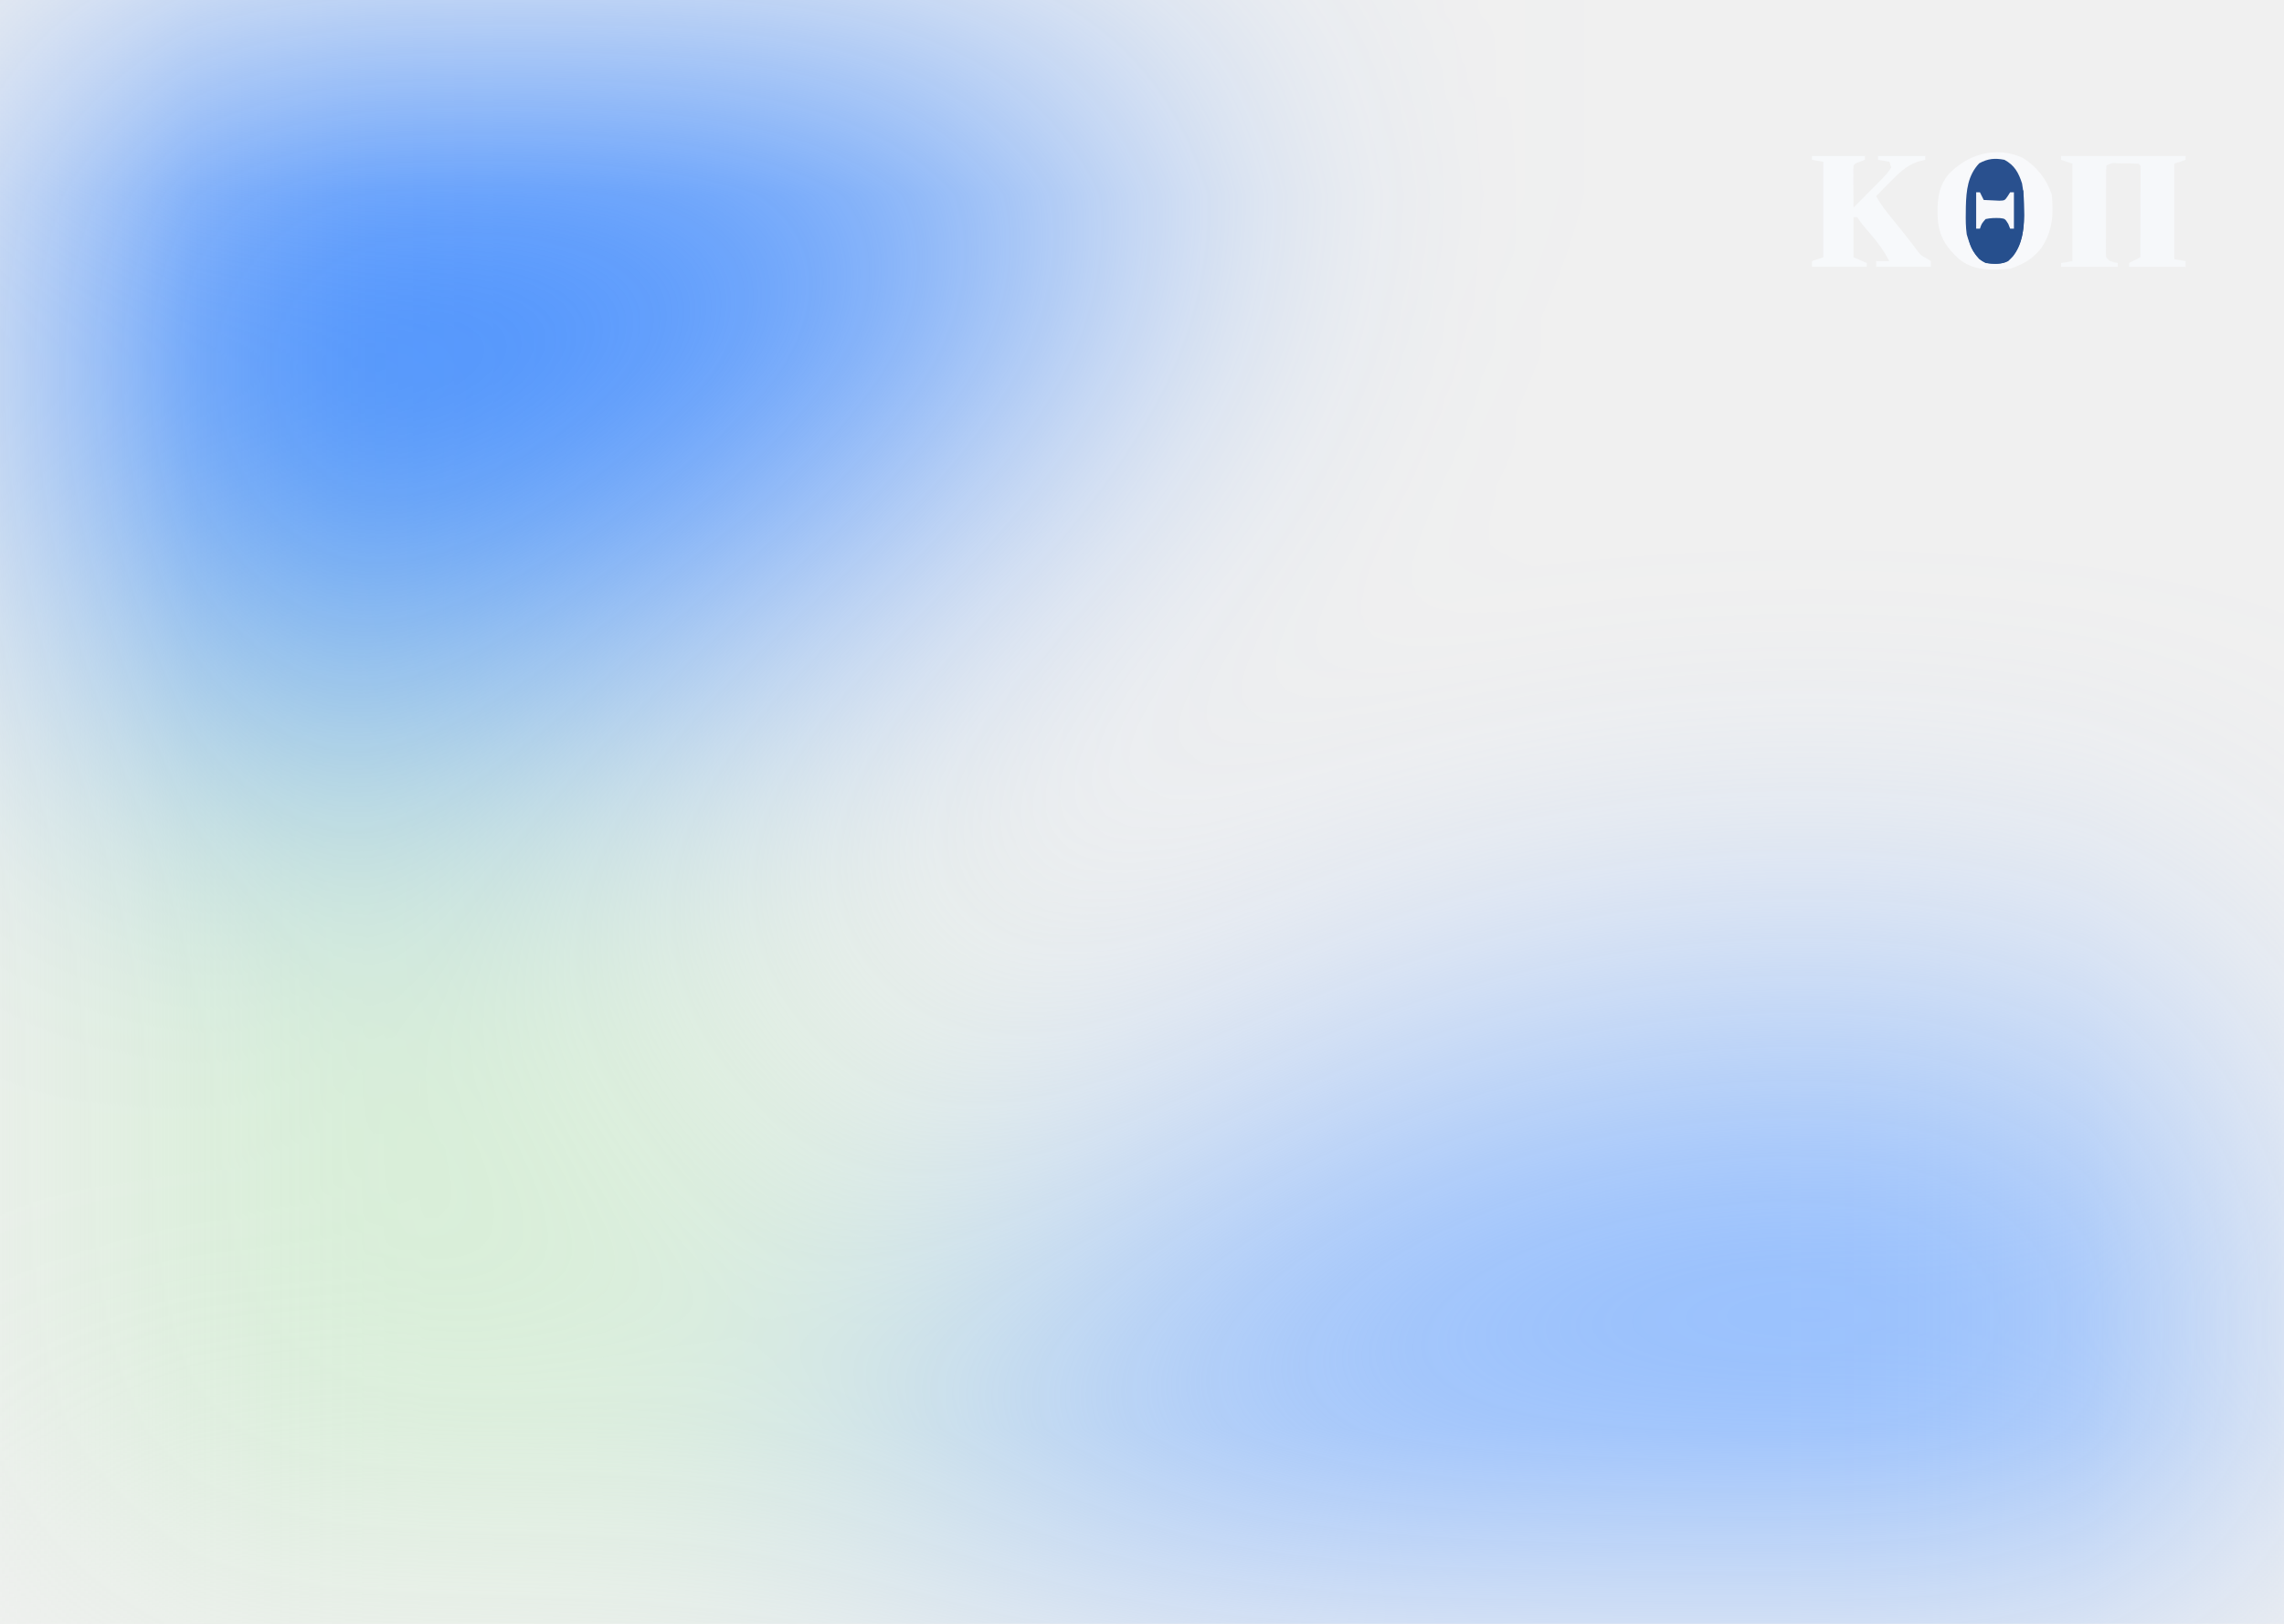
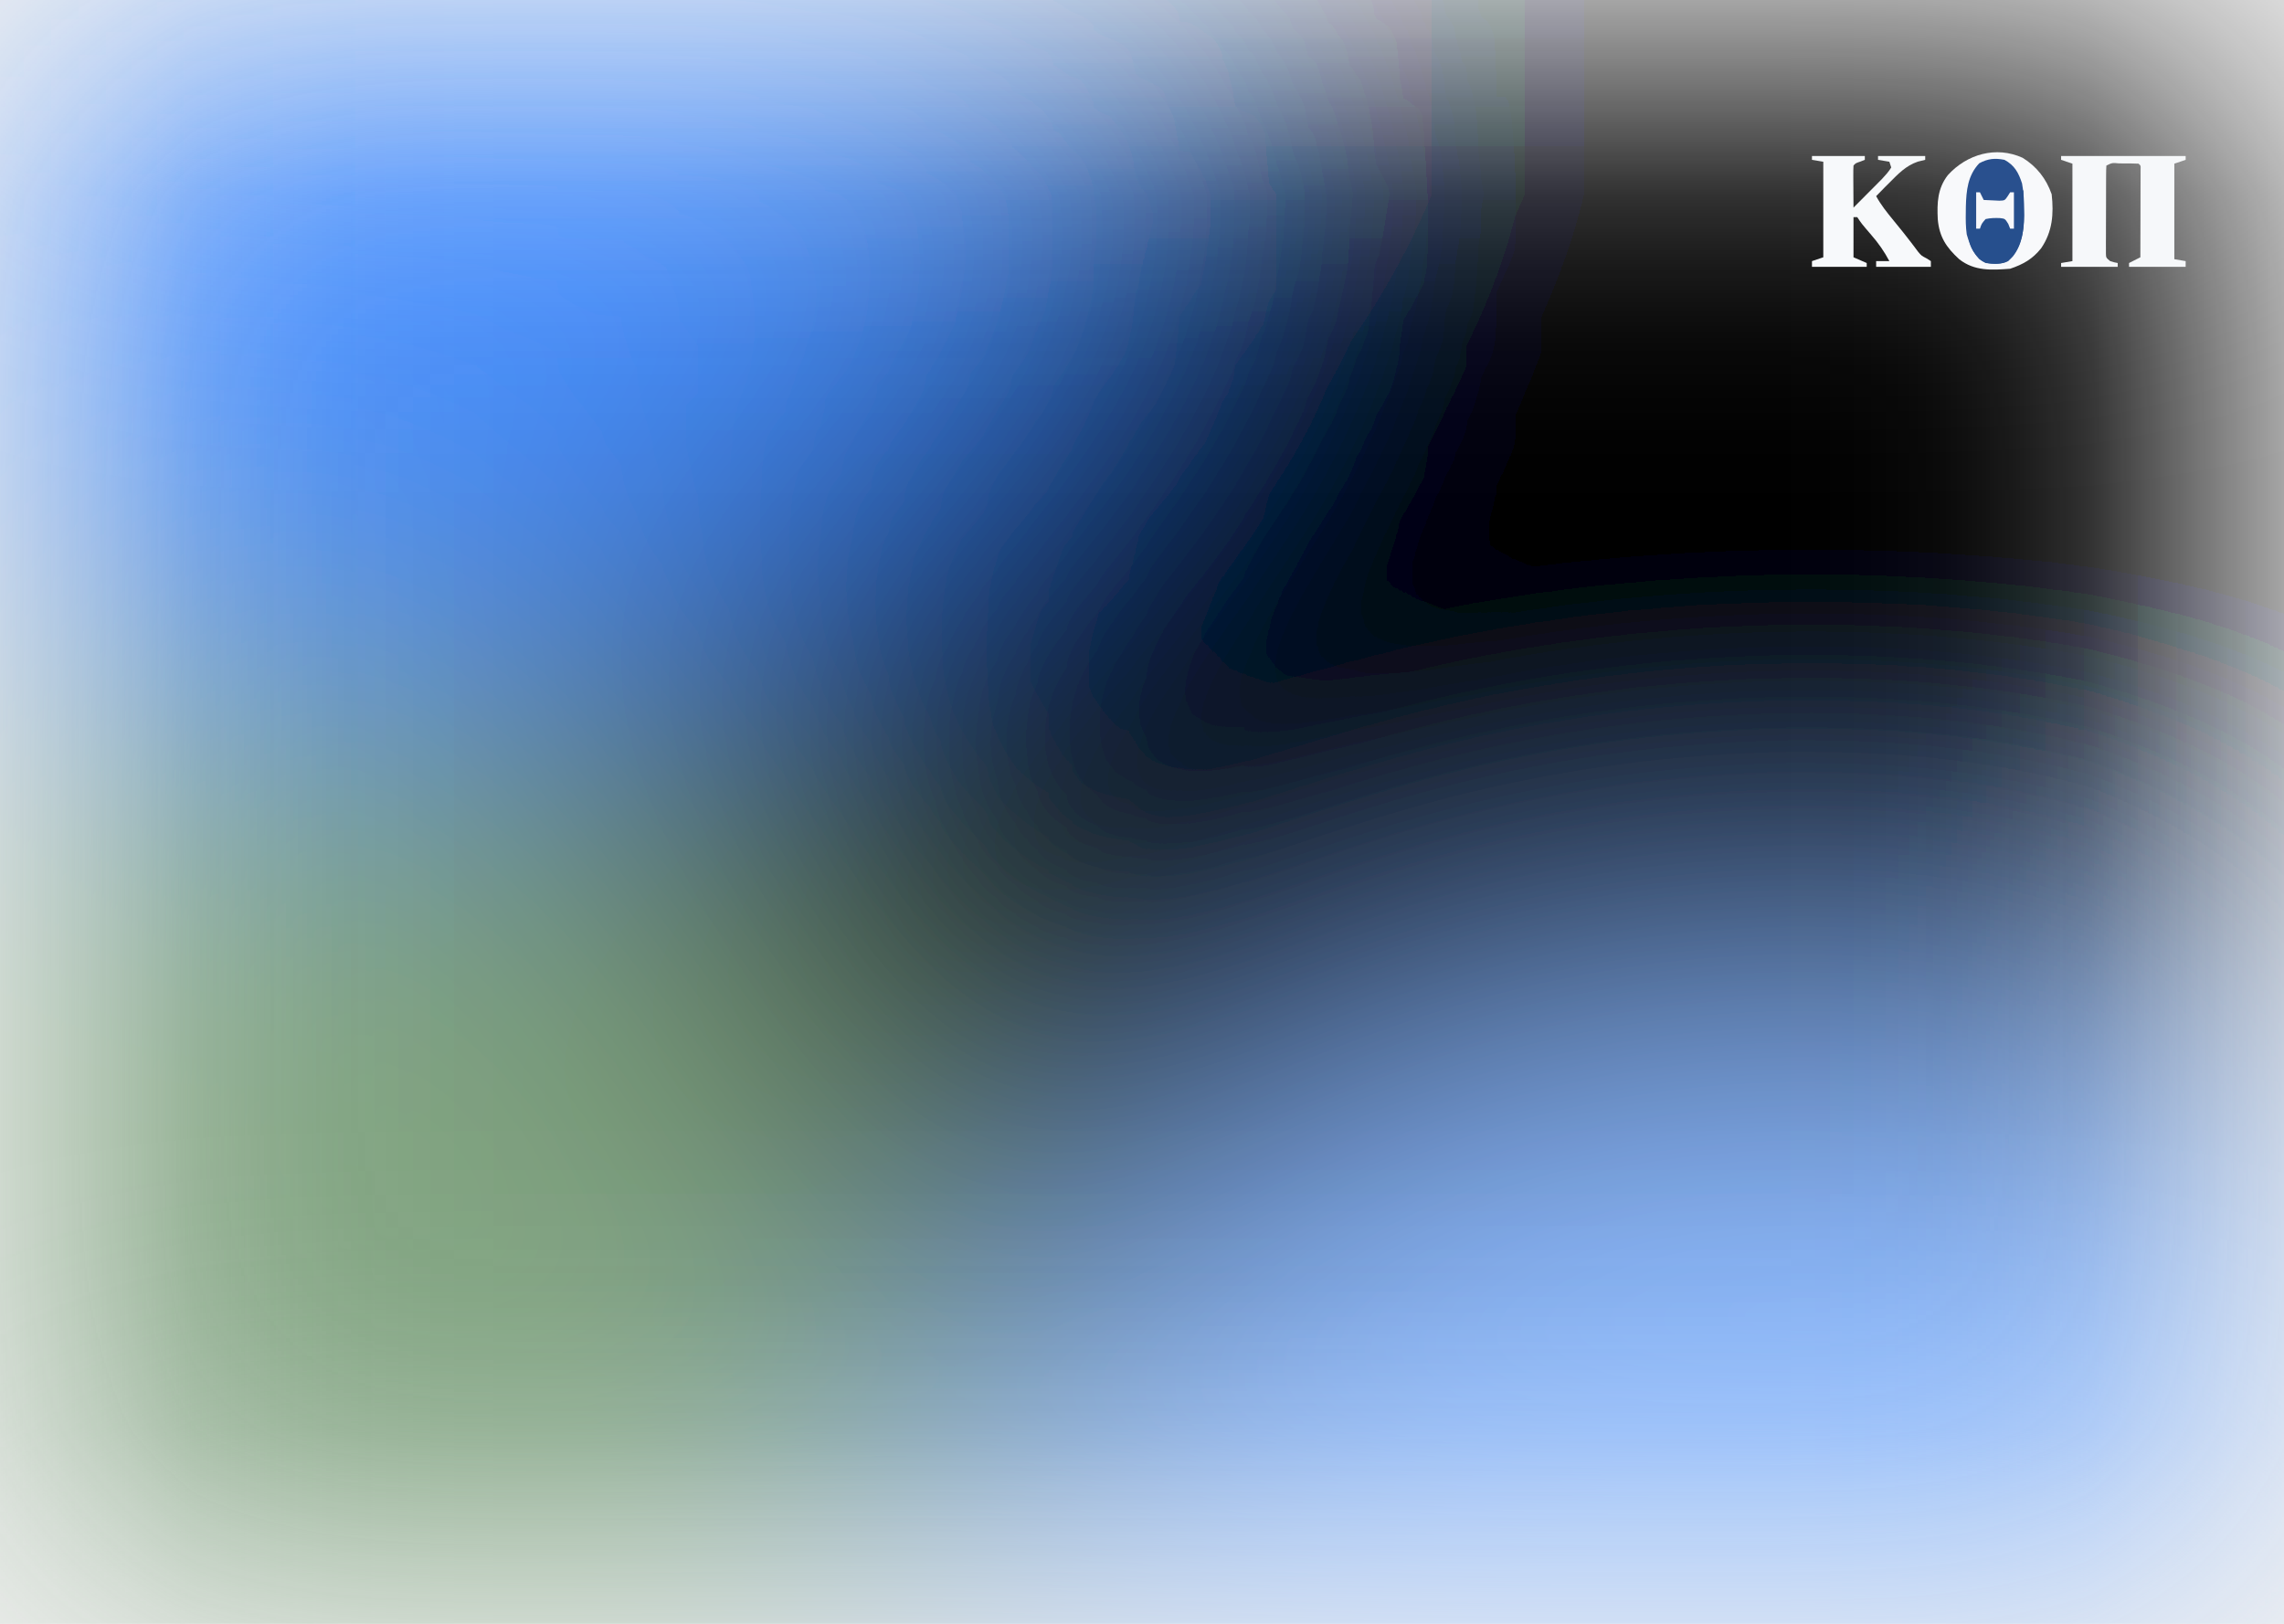
<svg xmlns="http://www.w3.org/2000/svg" width="1440" height="1024" viewBox="0 0 1440 1024" fill="none">
  <g clip-path="url(#clip0_348_767)">
    <g filter="url(#filter0_f_348_767)">
      <path d="M220 429C496.142 429 720 205.142 720 -71C720 -347.142 496.142 -571 220 -571C-56.142 -571 -280 -347.142 -280 -71C-280 205.142 -56.142 429 220 429Z" fill="#458EFF" />
      <path d="M1142 1650C1485.52 1650 1764 1426.14 1764 1150C1764 873.858 1485.52 650 1142 650C798.479 650 520 873.858 520 1150C520 1426.14 798.479 1650 1142 1650Z" fill="#8BB9FF" />
      <path d="M81 1398C357.142 1398 581 1174.14 581 898C581 621.858 357.142 398 81 398C-195.142 398 -419 621.858 -419 898C-419 1174.14 -195.142 1398 81 1398Z" fill="#BAECBA" fill-opacity="0.44" />
    </g>
    <path d="M1275.22 99.513C1284.03 104.951 1290.1 112.681 1293.52 122.483C1294.91 134.919 1294.04 146.036 1286.92 156.515C1281.48 163.401 1275.48 166.729 1267.34 169.478C1255.76 170.355 1244.81 171.052 1235.21 163.453C1227.03 155.962 1222.67 149.336 1221.71 138.233C1221.22 127.893 1221.52 118.903 1228.07 110.433C1240.06 97.225 1258.44 91.873 1275.22 99.513Z" fill="#F8F9FB" />
    <path d="M1299.47 98.383C1325.38 98.383 1351.3 98.383 1378 98.383C1378 99.178 1378 99.973 1378 100.793C1375.64 101.588 1373.29 102.383 1370.86 103.203C1370.86 123.085 1370.86 142.968 1370.86 163.453C1374.39 164.05 1374.39 164.05 1378 164.658C1378 165.851 1378 167.044 1378 168.273C1366.22 168.273 1354.44 168.273 1342.3 168.273C1342.3 167.478 1342.3 166.682 1342.3 165.863C1344.66 164.67 1347.01 163.477 1349.44 162.248C1349.47 154.033 1349.49 145.818 1349.51 137.602C1349.51 134.805 1349.52 132.008 1349.53 129.211C1349.55 125.2 1349.55 121.189 1349.56 117.178C1349.56 115.919 1349.57 114.66 1349.58 113.363C1349.58 112.205 1349.58 111.047 1349.58 109.854C1349.58 108.829 1349.58 107.804 1349.59 106.749C1349.7 104.401 1349.7 104.401 1348.25 103.203C1345.07 103.083 1341.92 103.036 1338.73 103.052C1337.84 103.048 1336.95 103.043 1336.03 103.038C1331.67 102.628 1331.67 102.628 1328.02 104.408C1327.9 106.207 1327.86 108.012 1327.85 109.816C1327.84 110.966 1327.84 112.116 1327.83 113.301C1327.83 114.553 1327.83 115.804 1327.82 117.093C1327.82 118.37 1327.82 119.646 1327.81 120.961C1327.81 123.667 1327.8 126.373 1327.8 129.078C1327.8 133.231 1327.78 137.382 1327.76 141.535C1327.75 144.157 1327.75 146.78 1327.75 149.403C1327.74 150.651 1327.73 151.9 1327.72 153.187C1327.73 154.341 1327.73 155.495 1327.74 156.684C1327.73 157.703 1327.73 158.721 1327.73 159.77C1327.8 162.518 1327.8 162.518 1330.4 164.658C1332.87 165.432 1332.87 165.432 1335.16 165.863C1335.16 166.658 1335.16 167.454 1335.16 168.273C1323.38 168.273 1311.6 168.273 1299.47 168.273C1299.47 167.478 1299.47 166.682 1299.47 165.863C1303 165.267 1303 165.267 1306.61 164.658C1306.61 144.378 1306.61 124.098 1306.61 103.203C1304.25 102.408 1301.89 101.612 1299.47 100.793C1299.47 99.998 1299.47 99.202 1299.47 98.383Z" fill="#F6F8FA" />
    <path d="M1142.4 98.383C1153.39 98.383 1164.39 98.383 1175.72 98.383C1175.72 99.178 1175.72 99.973 1175.72 100.793C1174.28 101.352 1174.28 101.352 1172.82 101.923C1169.9 102.918 1169.9 102.918 1168.58 104.408C1168.47 106.378 1168.45 108.352 1168.46 110.325C1168.47 112.113 1168.47 112.113 1168.47 113.937C1168.48 115.192 1168.49 116.446 1168.5 117.738C1168.51 118.997 1168.51 120.256 1168.52 121.553C1168.53 124.675 1168.55 127.796 1168.58 130.918C1171.88 127.609 1175.17 124.294 1178.47 120.977C1179.87 119.572 1179.87 119.572 1181.3 118.138C1182.2 117.23 1183.1 116.321 1184.03 115.385C1185.28 114.135 1185.28 114.135 1186.54 112.861C1188.72 110.52 1190.71 108.357 1192.38 105.613C1191.79 103.823 1191.79 103.823 1191.19 101.998C1188.83 101.6 1186.47 101.203 1184.05 100.793C1184.05 99.998 1184.05 99.202 1184.05 98.383C1193.86 98.383 1203.68 98.383 1213.79 98.383C1213.79 99.178 1213.79 99.973 1213.79 100.793C1212.27 101.166 1210.75 101.538 1209.18 101.923C1201.64 104.457 1196.72 109.673 1191.19 115.253C1190.33 116.106 1189.47 116.958 1188.58 117.837C1186.66 119.77 1184.75 121.717 1182.86 123.688C1185.91 129.303 1189.77 134.055 1193.79 138.976C1195.18 140.692 1196.58 142.409 1197.97 144.126C1198.64 144.957 1199.32 145.787 1200.01 146.643C1201.64 148.677 1203.24 150.729 1204.82 152.806C1205.62 153.859 1206.42 154.912 1207.25 155.997C1207.92 156.9 1208.6 157.802 1209.29 158.732C1211.39 161.242 1211.39 161.242 1214.65 162.94C1215.54 163.507 1216.44 164.074 1217.36 164.658C1217.36 165.851 1217.36 167.044 1217.36 168.273C1205.98 168.273 1194.59 168.273 1182.86 168.273C1182.86 167.08 1182.86 165.887 1182.86 164.658C1185.61 164.658 1188.35 164.658 1191.19 164.658C1187.92 158.485 1184.29 153.337 1179.73 148.089C1173.57 140.913 1173.57 140.913 1170.96 136.943C1170.17 136.943 1169.39 136.943 1168.58 136.943C1168.58 145.294 1168.58 153.644 1168.58 162.248C1171.33 163.441 1174.08 164.634 1176.91 165.863C1176.91 166.658 1176.91 167.454 1176.91 168.273C1165.52 168.273 1154.13 168.273 1142.4 168.273C1142.4 167.08 1142.4 165.887 1142.4 164.658C1144.76 163.863 1147.11 163.067 1149.54 162.248C1149.54 142.365 1149.54 122.483 1149.54 101.998C1146.01 101.401 1146.01 101.401 1142.4 100.793C1142.4 99.998 1142.4 99.202 1142.4 98.383Z" fill="#F7F9FB" />
    <path d="M1263.77 100.793C1270.1 104.238 1272.64 108.841 1274.85 115.7C1275.92 121.427 1276.14 126.981 1276.19 132.801C1276.2 133.854 1276.21 134.907 1276.23 135.992C1276.08 147.066 1274.02 156.685 1266.15 164.658C1261.7 166.913 1256.72 166.498 1251.87 165.863C1244.58 161.759 1242.27 155.708 1239.97 147.788C1239.34 143.17 1239.29 138.662 1239.38 134.006C1239.39 132.788 1239.41 131.571 1239.42 130.316C1239.69 120.161 1240.61 110.626 1247.85 102.977C1253.33 100 1257.69 99.599 1263.77 100.793Z" fill="#29508E" />
    <path d="M1273.29 120.073C1274.07 120.073 1274.86 120.073 1275.67 120.073C1275.77 124.04 1275.84 128.005 1275.89 131.973C1275.92 133.079 1275.95 134.185 1275.98 135.324C1276.08 144.746 1275.07 154.161 1269.05 161.721C1265.26 165.556 1263.34 166.107 1258.12 166.315C1253.87 166.266 1251.16 165.99 1247.78 163.303C1242.22 156.983 1240.76 152.285 1240.92 143.999C1241.16 141.763 1241.16 141.763 1242.35 140.558C1242.63 137.314 1242.85 134.093 1243.02 130.843C1243.07 129.929 1243.12 129.015 1243.18 128.073C1243.3 125.808 1243.42 123.543 1243.54 121.278C1243.93 121.278 1244.33 121.278 1244.73 121.278C1244.73 128.834 1244.73 136.389 1244.73 144.173C1245.91 144.173 1247.09 144.173 1248.3 144.173C1248.45 143.428 1248.6 142.682 1248.75 141.914C1249.49 139.353 1249.49 139.353 1251.87 136.943C1254.58 136.581 1254.58 136.581 1257.75 136.567C1259.31 136.536 1259.31 136.536 1260.9 136.506C1263.77 136.943 1263.77 136.943 1265.93 138.548C1267.34 140.558 1267.34 140.558 1267.34 144.173C1268.52 144.173 1269.7 144.173 1270.91 144.173C1270.91 137.016 1270.91 129.858 1270.91 122.483C1271.69 122.483 1272.48 122.483 1273.29 122.483C1273.29 121.688 1273.29 120.893 1273.29 120.073Z" fill="#264F8D" />
    <path d="M1245.92 121.278C1246.71 121.278 1247.49 121.278 1248.3 121.278C1249.09 122.869 1249.87 124.46 1250.68 126.098C1252.79 126.229 1254.89 126.322 1257 126.4C1258.18 126.456 1259.35 126.511 1260.56 126.569C1263.94 126.438 1263.94 126.438 1265.83 123.67C1266.58 122.486 1266.58 122.486 1267.34 121.278C1268.12 121.278 1268.91 121.278 1269.72 121.278C1269.72 128.834 1269.72 136.389 1269.72 144.173C1268.93 144.173 1268.15 144.173 1267.34 144.173C1266.95 143.179 1266.55 142.185 1266.15 141.161C1264.1 137.915 1264.1 137.915 1261.02 137.536C1257.8 137.394 1255.02 137.447 1251.87 138.148C1249.39 140.986 1249.39 140.986 1248.3 144.173C1247.52 144.173 1246.73 144.173 1245.92 144.173C1245.92 136.618 1245.92 129.063 1245.92 121.278Z" fill="#F7F8FB" />
  </g>
  <defs>
-     <filter id="filter0_f_348_767" x="-679" y="-831" width="2703" height="2741" filterUnits="userSpaceOnUse" color-interpolation-filters="sRGB">
-       <feFlood flood-opacity="0" result="BackgroundImageFix" />
+     <filter id="filter0_f_348_767" x="-679" y="-831" width="2703" height="2741" filterUnits="userSpaceOnUse" colorInterpolationFilters="sRGB">
+       <feFlood floodOpacity="0" result="BackgroundImageFix" />
      <feBlend mode="normal" in="SourceGraphic" in2="BackgroundImageFix" result="shape" />
      <feGaussianBlur stdDeviation="130" result="effect1_foregroundBlur_348_767" />
    </filter>
    <clipPath id="clip0_348_767">
      <rect width="1440" height="1024" fill="white" />
    </clipPath>
  </defs>
</svg>
